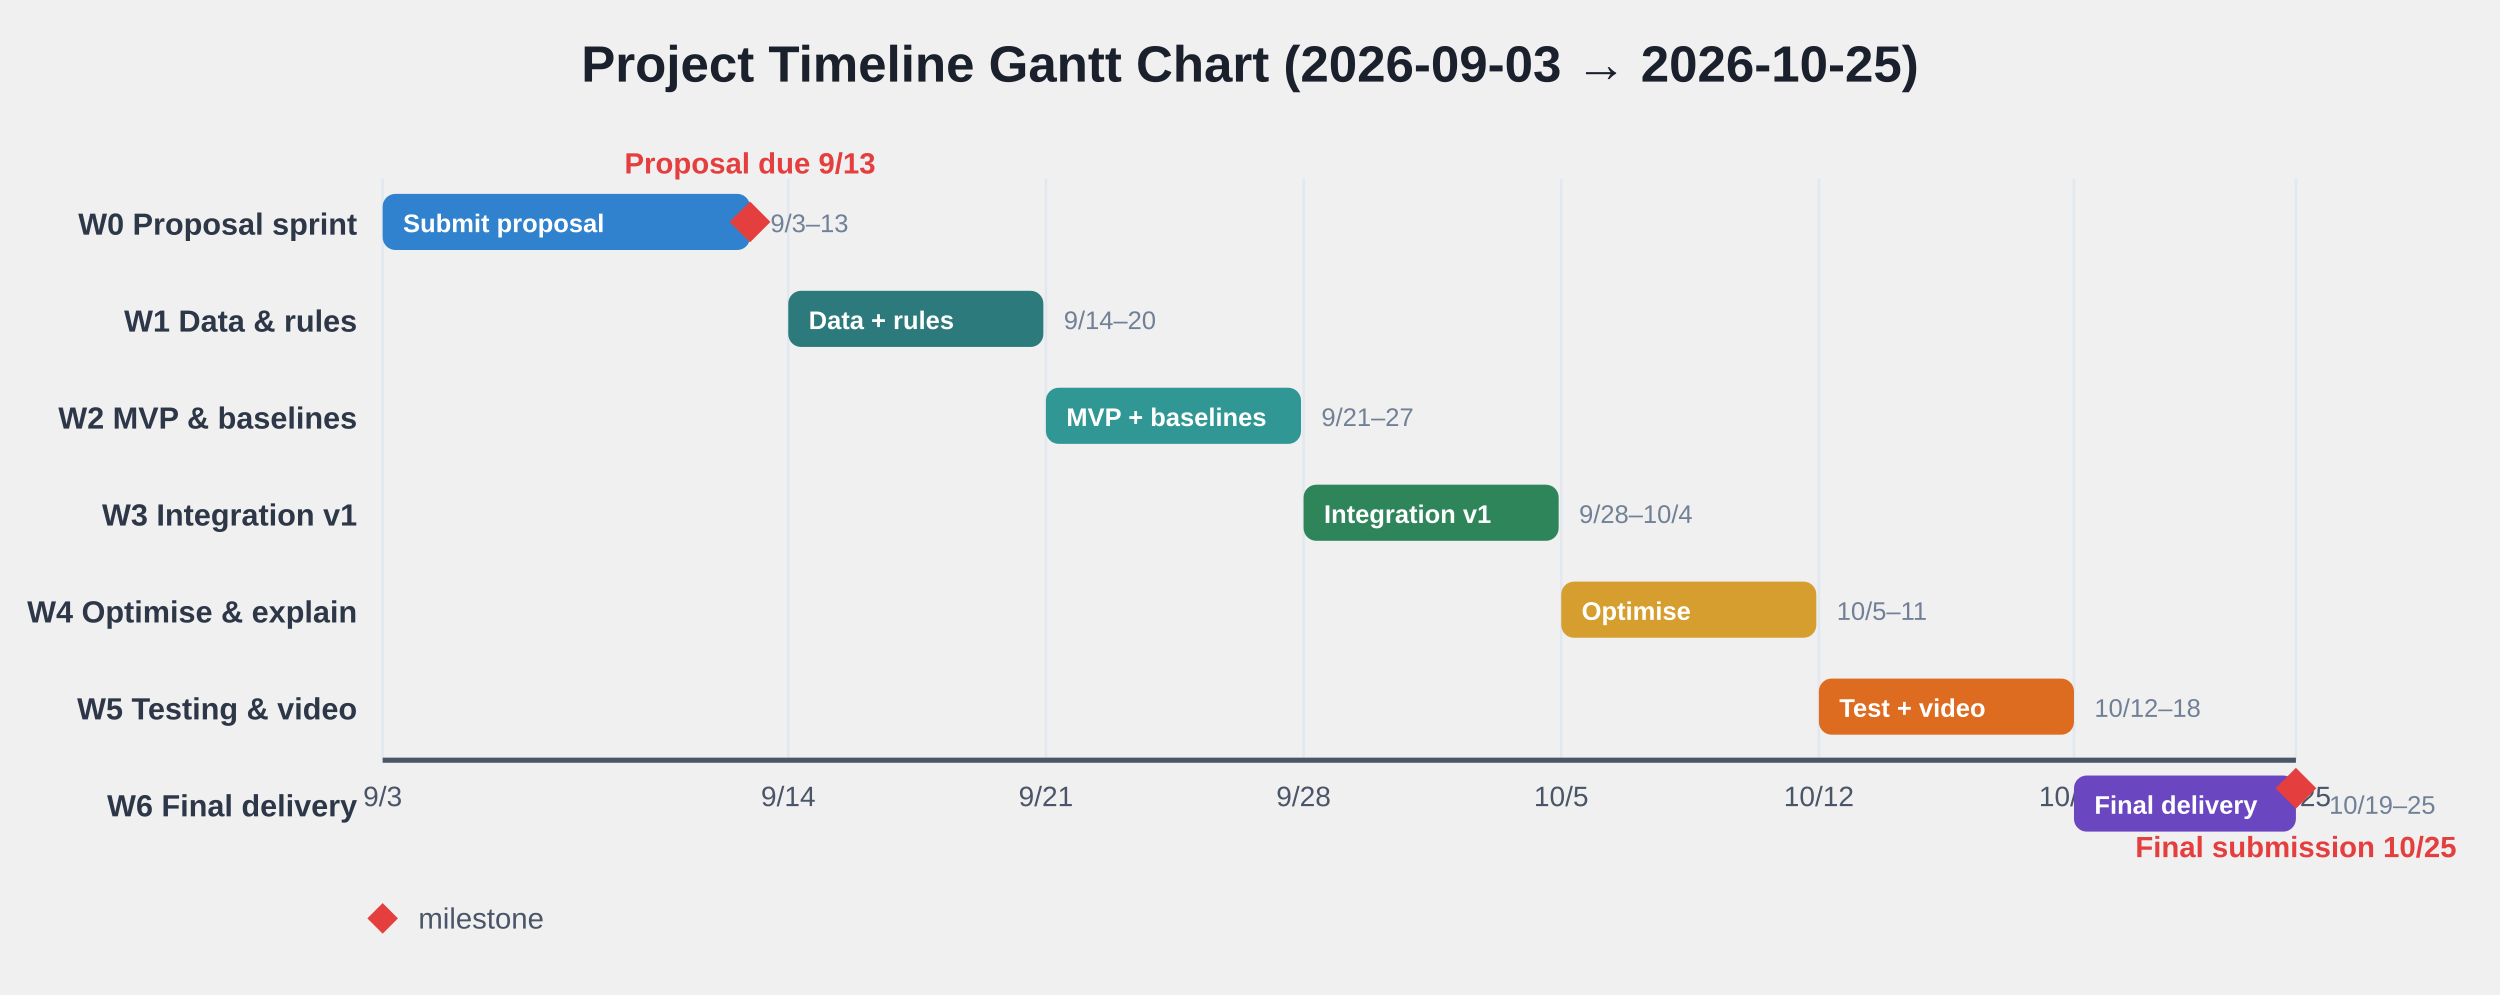
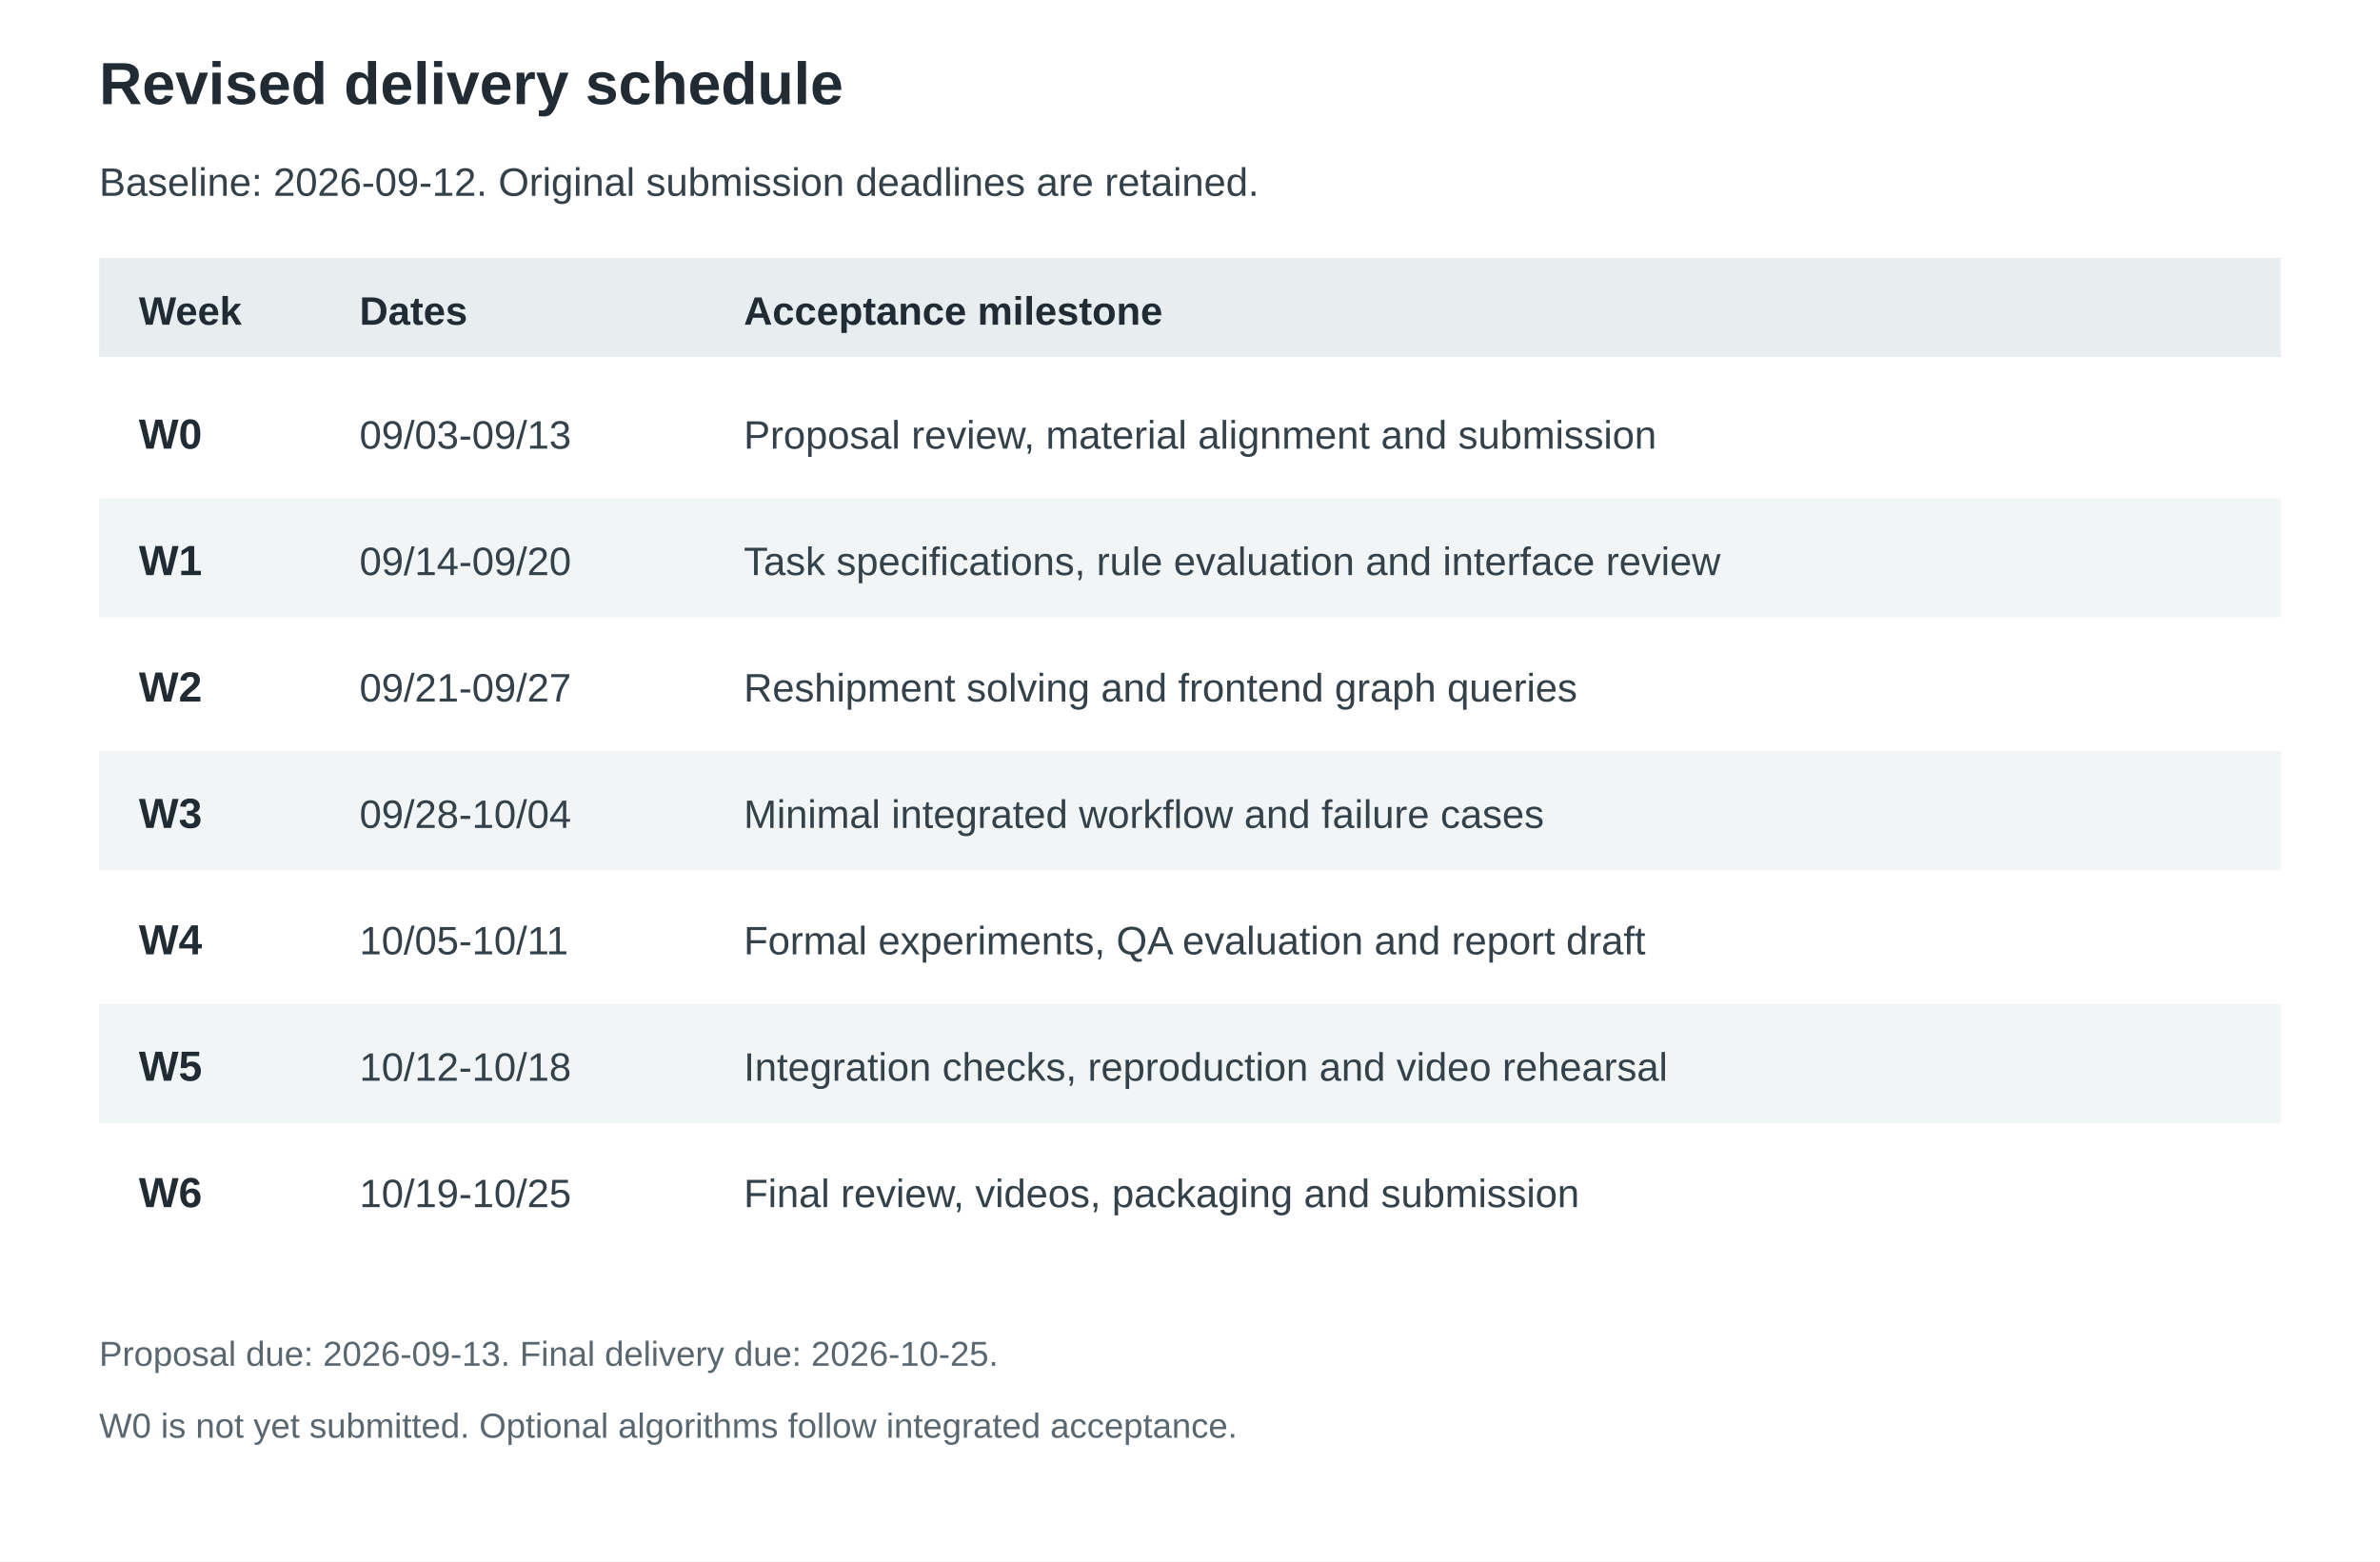
- <svg xmlns="http://www.w3.org/2000/svg" viewBox="0 0 980 390" font-family="'Segoe UI','Helvetica Neue',Arial,sans-serif">
-   <text x="490" y="32" text-anchor="middle" font-size="20" font-weight="700" fill="#1A202C">Project Timeline Gantt Chart (2026-09-03 → 2026-10-25)</text>
-   <g stroke="#E2E8F0" stroke-width="1">
-     <line x1="150" y1="70" x2="150" y2="298" />
-     <line x1="309" y1="70" x2="309" y2="298" />
-     <line x1="410" y1="70" x2="410" y2="298" />
-     <line x1="511" y1="70" x2="511" y2="298" />
-     <line x1="612" y1="70" x2="612" y2="298" />
-     <line x1="713" y1="70" x2="713" y2="298" />
-     <line x1="813" y1="70" x2="813" y2="298" />
-     <line x1="900" y1="70" x2="900" y2="298" />
-   </g>
-   <line x1="150" y1="298" x2="900" y2="298" stroke="#4A5568" stroke-width="2" />
-   <g font-size="11" fill="#4A5568" text-anchor="middle">
-     <text x="150" y="316">9/3</text>
-     <text x="309" y="316">9/14</text>
-     <text x="410" y="316">9/21</text>
-     <text x="511" y="316">9/28</text>
-     <text x="612" y="316">10/5</text>
-     <text x="713" y="316">10/12</text>
-     <text x="813" y="316">10/19</text>
-     <text x="900" y="316">10/25</text>
-   </g>
-   <g font-size="12" font-weight="600" fill="#2D3748" text-anchor="end">
-     <text x="140" y="92">W0 Proposal sprint</text>
-     <text x="140" y="130">W1 Data &amp; rules</text>
-     <text x="140" y="168">W2 MVP &amp; baselines</text>
-     <text x="140" y="206">W3 Integration v1</text>
-     <text x="140" y="244">W4 Optimise &amp; explain</text>
-     <text x="140" y="282">W5 Testing &amp; video</text>
-     <text x="140" y="320">W6 Final delivery</text>
-   </g>
-   <rect x="150" y="76" width="144" height="22" rx="5" fill="#3182CE" />
-   <rect x="309" y="114" width="100" height="22" rx="5" fill="#2C7A7B" />
-   <rect x="410" y="152" width="100" height="22" rx="5" fill="#319795" />
-   <rect x="511" y="190" width="100" height="22" rx="5" fill="#2F855A" />
-   <rect x="612" y="228" width="100" height="22" rx="5" fill="#D69E2E" />
-   <rect x="713" y="266" width="100" height="22" rx="5" fill="#DD6B20" />
-   <rect x="813" y="304" width="87" height="22" rx="5" fill="#6B46C1" />
-   <g font-size="10" font-weight="600" fill="#FFFFFF">
-     <text x="158" y="91">Submit proposal</text>
-     <text x="317" y="129">Data + rules</text>
-     <text x="418" y="167">MVP + baselines</text>
-     <text x="519" y="205">Integration v1</text>
-     <text x="620" y="243">Optimise</text>
-     <text x="721" y="281">Test + video</text>
-     <text x="821" y="319">Final delivery</text>
-   </g>
-   <g font-size="10" fill="#718096">
-     <text x="302" y="91">9/3–13</text>
-     <text x="417" y="129">9/14–20</text>
-     <text x="518" y="167">9/21–27</text>
-     <text x="619" y="205">9/28–10/4</text>
-     <text x="720" y="243">10/5–11</text>
-     <text x="821" y="281">10/12–18</text>
-     <text x="913" y="319">10/19–25</text>
-   </g>
-   <polygon points="294,79 302,87 294,95 286,87" fill="#E53E3E" />
-   <text x="294" y="68" text-anchor="middle" font-size="11.5" font-weight="700" fill="#E53E3E">Proposal due 9/13</text>
-   <polygon points="900,301 908,309 900,317 892,309" fill="#E53E3E" />
-   <text x="900" y="336" text-anchor="middle" font-size="11.5" font-weight="700" fill="#E53E3E">Final submission 10/25</text>
-   <polygon points="150,354 156,360 150,366 144,360" fill="#E53E3E" />
-   <text x="164" y="364" font-size="11.5" fill="#4A5568">milestone</text>
+ <svg xmlns="http://www.w3.org/2000/svg" viewBox="0 0 960 630" font-family="Arial, Helvetica, sans-serif" role="img" aria-label="Revised delivery schedule">
+   <rect width="960" height="630" fill="#ffffff" />
+   <defs>
+     <marker id="arrow" viewBox="0 0 10 10" refX="9" refY="5" markerWidth="7" markerHeight="7" orient="auto-start-reverse">
+       <path d="M0,0 L10,5 L0,10 z" fill="#52606d" />
+     </marker>
+   </defs>
+   <text x="40" y="42" font-size="24" font-weight="700" fill="#202b33">Revised delivery schedule</text>
+   <text x="40" y="79" font-size="16" fill="#33414b">Baseline: 2026-09-12. Original submission deadlines are retained.</text>
+   <rect x="40" y="104" width="880" height="40" fill="#e8edf0" />
+   <text x="56" y="131" font-size="16" fill="#202b33" font-weight="700">Week</text>
+   <text x="145" y="131" font-size="16" fill="#202b33" font-weight="700">Dates</text>
+   <text x="300" y="131" font-size="16" fill="#202b33" font-weight="700">Acceptance milestone</text>
+   <rect x="40" y="150" width="880" height="48" fill="#ffffff" />
+   <text x="56" y="181" font-size="17" fill="#202b33" font-weight="700">W0</text>
+   <text x="145" y="181" font-size="16" fill="#33414b">09/03-09/13</text>
+   <text x="300" y="181" font-size="16" fill="#33414b">Proposal review, material alignment and submission</text>
+   <rect x="40" y="201" width="880" height="48" fill="#f2f5f6" />
+   <text x="56" y="232" font-size="17" fill="#202b33" font-weight="700">W1</text>
+   <text x="145" y="232" font-size="16" fill="#33414b">09/14-09/20</text>
+   <text x="300" y="232" font-size="16" fill="#33414b">Task specifications, rule evaluation and interface review</text>
+   <rect x="40" y="252" width="880" height="48" fill="#ffffff" />
+   <text x="56" y="283" font-size="17" fill="#202b33" font-weight="700">W2</text>
+   <text x="145" y="283" font-size="16" fill="#33414b">09/21-09/27</text>
+   <text x="300" y="283" font-size="16" fill="#33414b">Reshipment solving and frontend graph queries</text>
+   <rect x="40" y="303" width="880" height="48" fill="#f2f5f6" />
+   <text x="56" y="334" font-size="17" fill="#202b33" font-weight="700">W3</text>
+   <text x="145" y="334" font-size="16" fill="#33414b">09/28-10/04</text>
+   <text x="300" y="334" font-size="16" fill="#33414b">Minimal integrated workflow and failure cases</text>
+   <rect x="40" y="354" width="880" height="48" fill="#ffffff" />
+   <text x="56" y="385" font-size="17" fill="#202b33" font-weight="700">W4</text>
+   <text x="145" y="385" font-size="16" fill="#33414b">10/05-10/11</text>
+   <text x="300" y="385" font-size="16" fill="#33414b">Formal experiments, QA evaluation and report draft</text>
+   <rect x="40" y="405" width="880" height="48" fill="#f2f5f6" />
+   <text x="56" y="436" font-size="17" fill="#202b33" font-weight="700">W5</text>
+   <text x="145" y="436" font-size="16" fill="#33414b">10/12-10/18</text>
+   <text x="300" y="436" font-size="16" fill="#33414b">Integration checks, reproduction and video rehearsal</text>
+   <rect x="40" y="456" width="880" height="48" fill="#ffffff" />
+   <text x="56" y="487" font-size="17" fill="#202b33" font-weight="700">W6</text>
+   <text x="145" y="487" font-size="16" fill="#33414b">10/19-10/25</text>
+   <text x="300" y="487" font-size="16" fill="#33414b">Final review, videos, packaging and submission</text>
+   <text x="40" y="551" font-size="14" fill="#596771">Proposal due: 2026-09-13. Final delivery due: 2026-10-25.</text>
+   <text x="40" y="580" font-size="14" fill="#596771">W0 is not yet submitted. Optional algorithms follow integrated acceptance.</text>
</svg>
